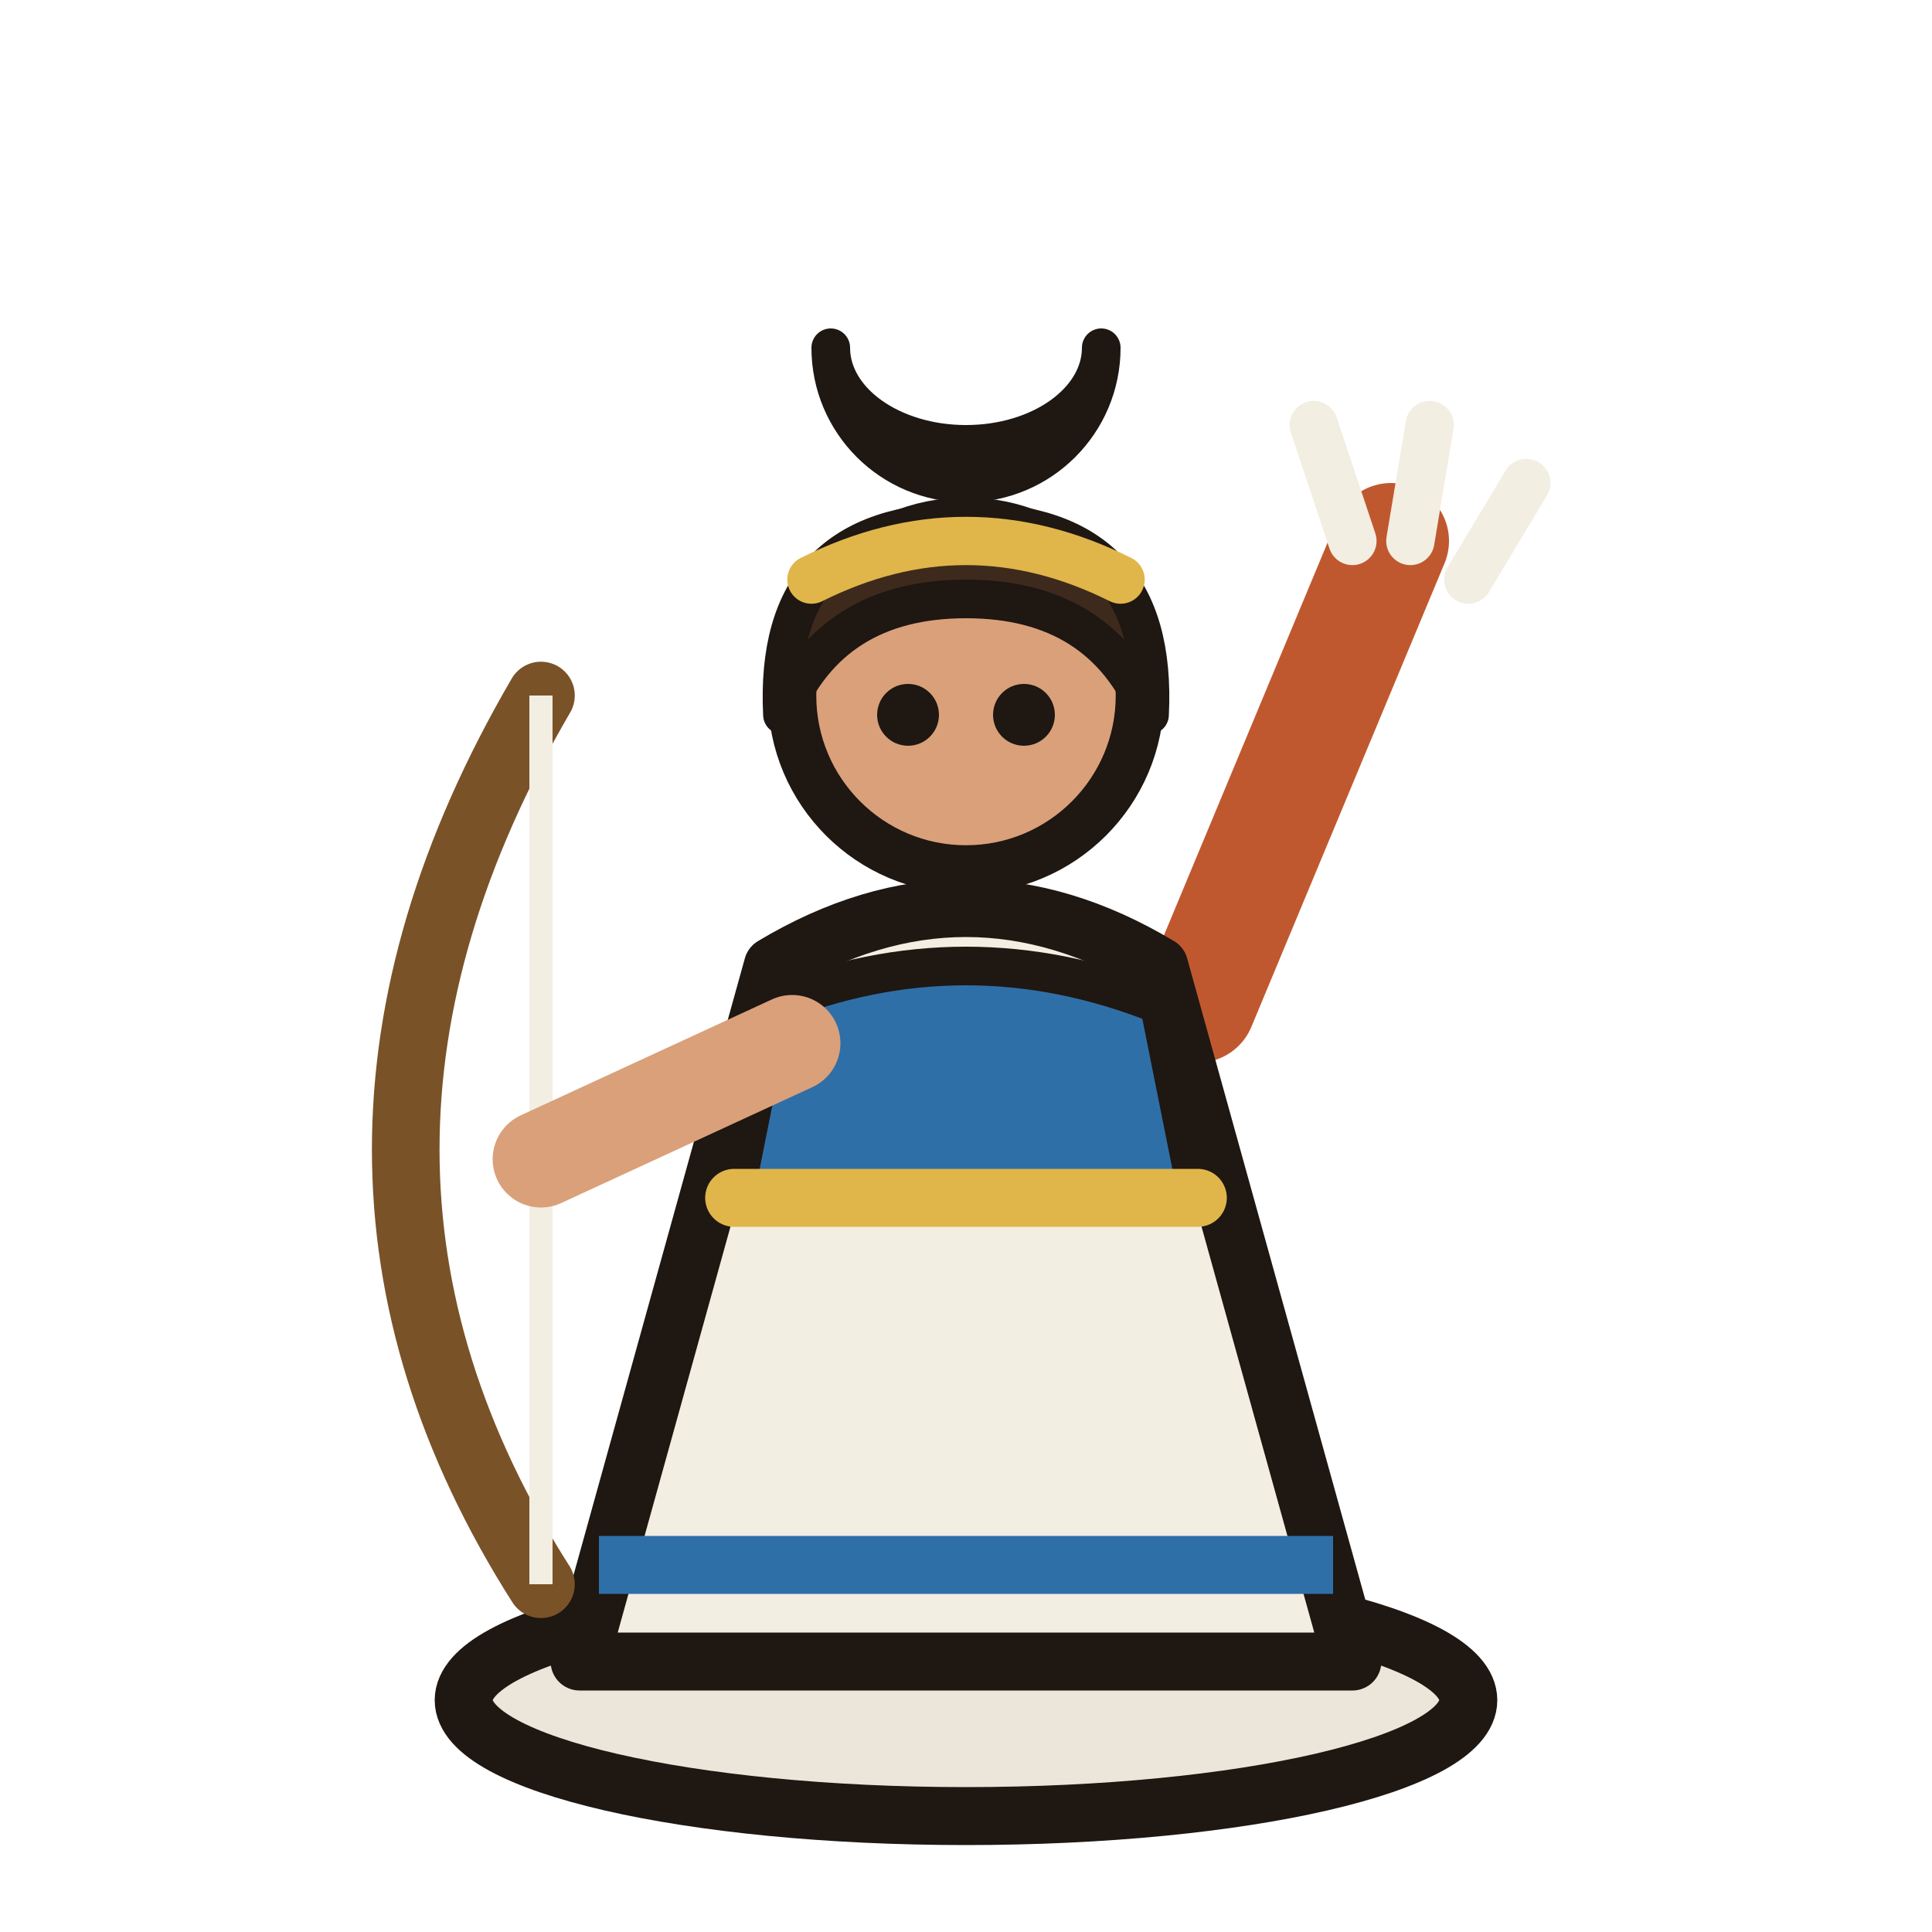
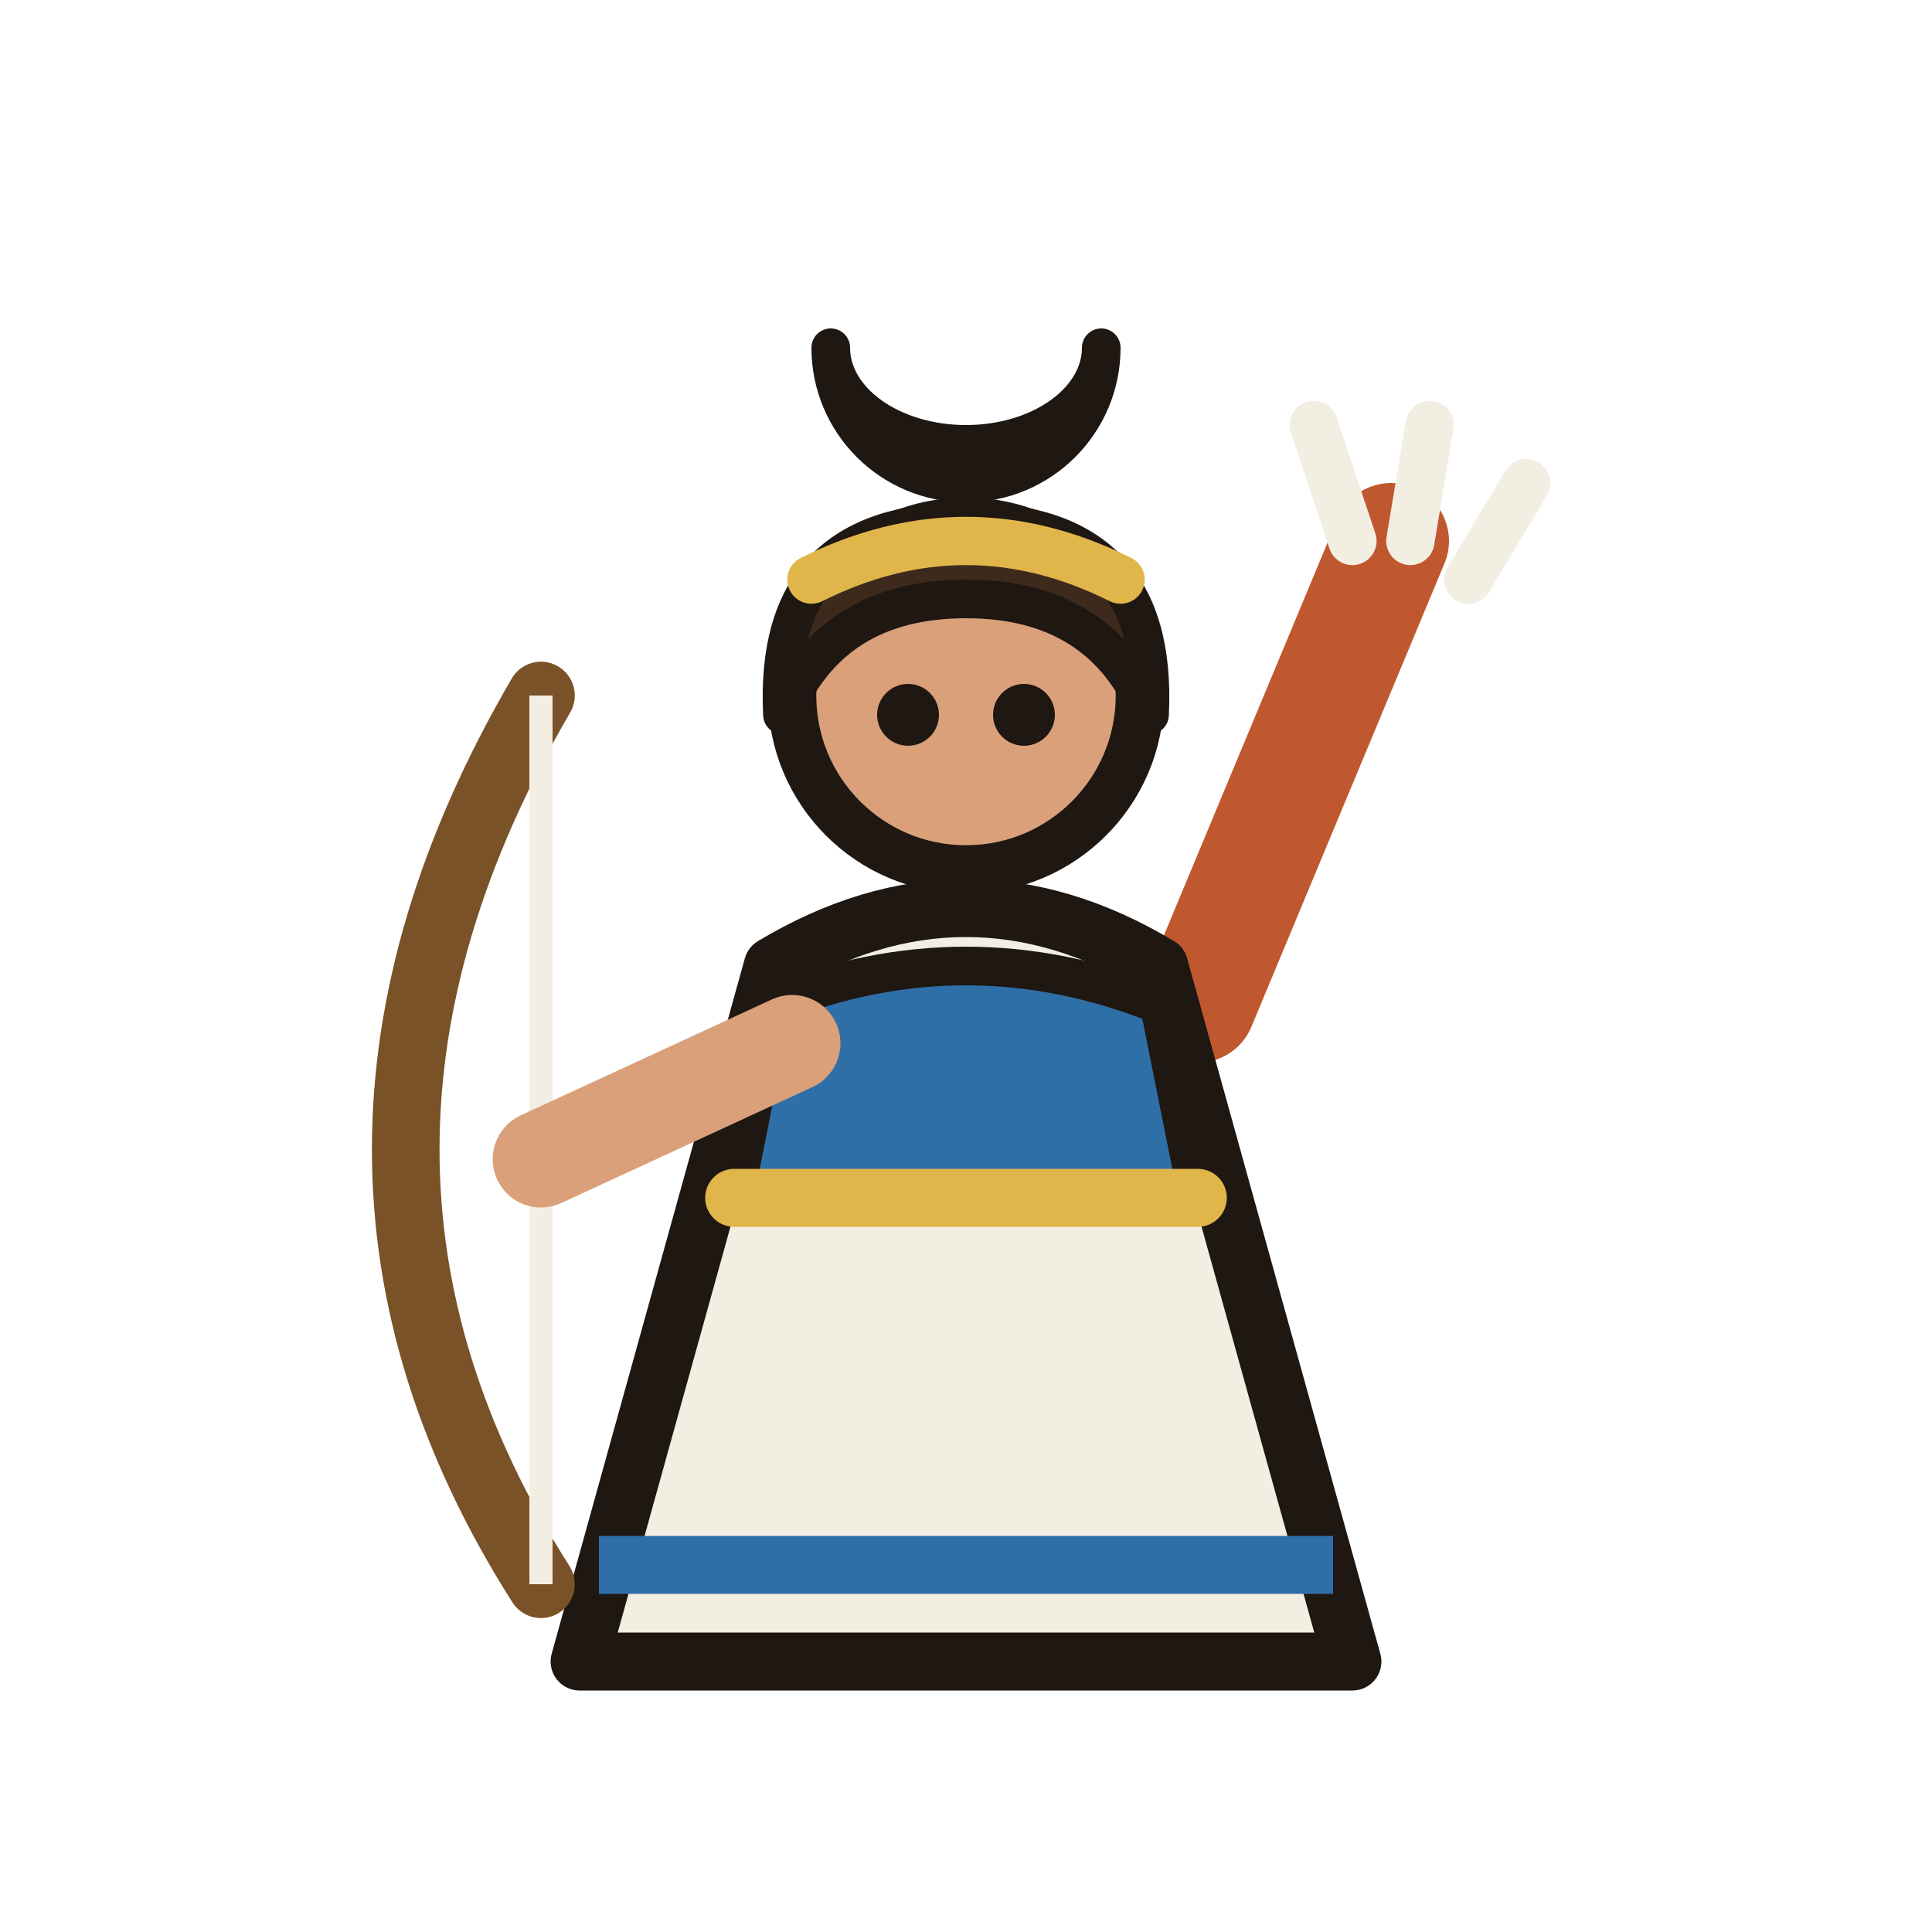
<svg xmlns="http://www.w3.org/2000/svg" viewBox="0 0 100 100">
-   <ellipse cx="50" cy="88" rx="26" ry="6" fill="#ece6da" stroke="#1e1712" stroke-width="3" />
  <path d="M62 52 L72 28" stroke="#c0582f" stroke-width="6" stroke-linecap="round" />
  <path d="M70 28 l-2 -6 M73 28 l1 -6 M76 30 l3 -5" stroke="#f3eee2" stroke-width="2.5" stroke-linecap="round" />
  <path d="M30 86 L40 50 Q50 44 60 50 L70 86 Z" fill="#f3eee2" stroke="#1e1712" stroke-width="3" stroke-linejoin="round" />
  <path d="M31 81 H69" stroke="#2f6fa8" stroke-width="3" />
  <path d="M40 52 Q50 48 60 52 L62 62 H38 Z" fill="#2f6fa8" stroke="#1e1712" stroke-width="2" stroke-linejoin="round" />
  <path d="M38 62 H62" stroke="#e0b54a" stroke-width="3" stroke-linecap="round" />
  <path d="M28 36 Q14 60 28 82" fill="none" stroke="#7a5228" stroke-width="3.5" stroke-linecap="round" />
  <path d="M28 36 V82" stroke="#f3eee2" stroke-width="1.2" />
  <path d="M41 54 L28 60" stroke="#d9a07a" stroke-width="5" stroke-linecap="round" />
  <circle cx="50" cy="36" r="9" fill="#d9a07a" stroke="#1e1712" stroke-width="2.5" />
  <path d="M40.5 37 Q40 27 50 27 Q60 27 59.5 37 Q57 31 50 31 Q43 31 40.5 37 Z" fill="#3e2a1c" stroke="#1e1712" stroke-width="2" stroke-linejoin="round" />
  <path d="M42 30 Q50 26 58 30" fill="none" stroke="#e0b54a" stroke-width="2.5" stroke-linecap="round" />
  <path d="M43 18 A7 7 0 0 0 57 18 A7 5 0 0 1 43 18 Z" fill="#bfe6ff" stroke="#1e1712" stroke-width="2" stroke-linejoin="round" />
  <circle cx="47" cy="37" r="1.6" fill="#1e1712" />
  <circle cx="53" cy="37" r="1.6" fill="#1e1712" />
</svg>
